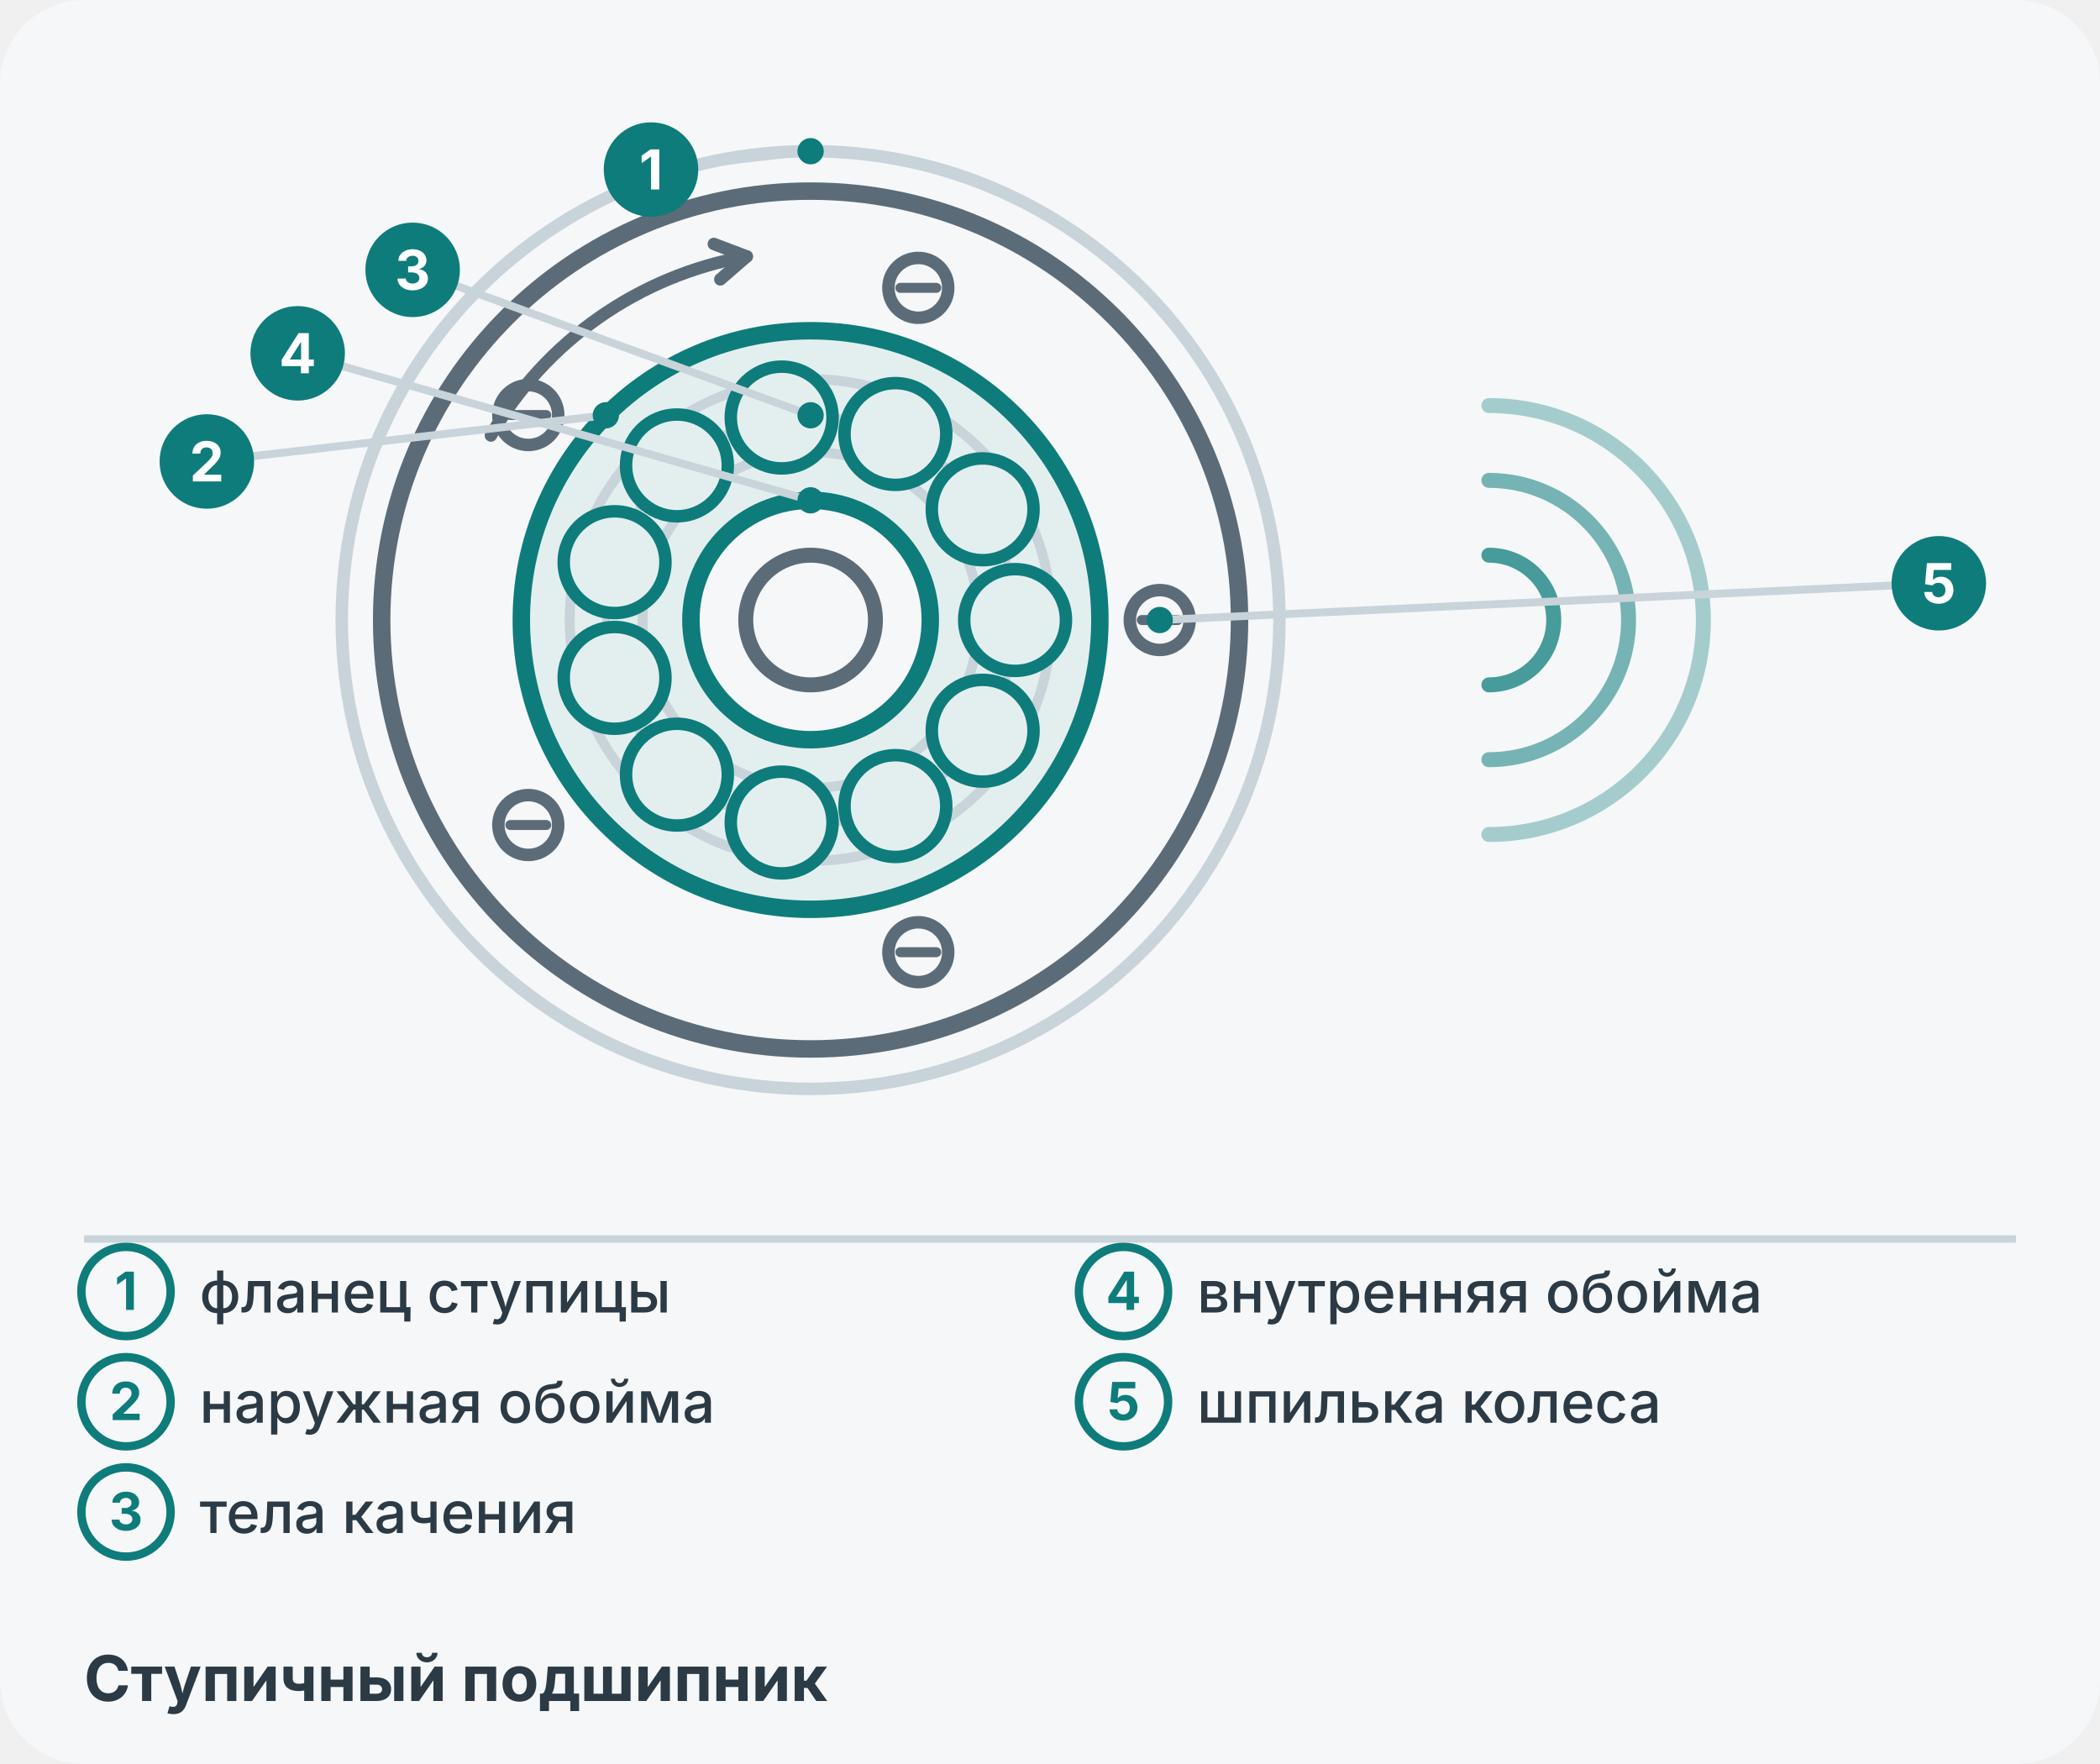
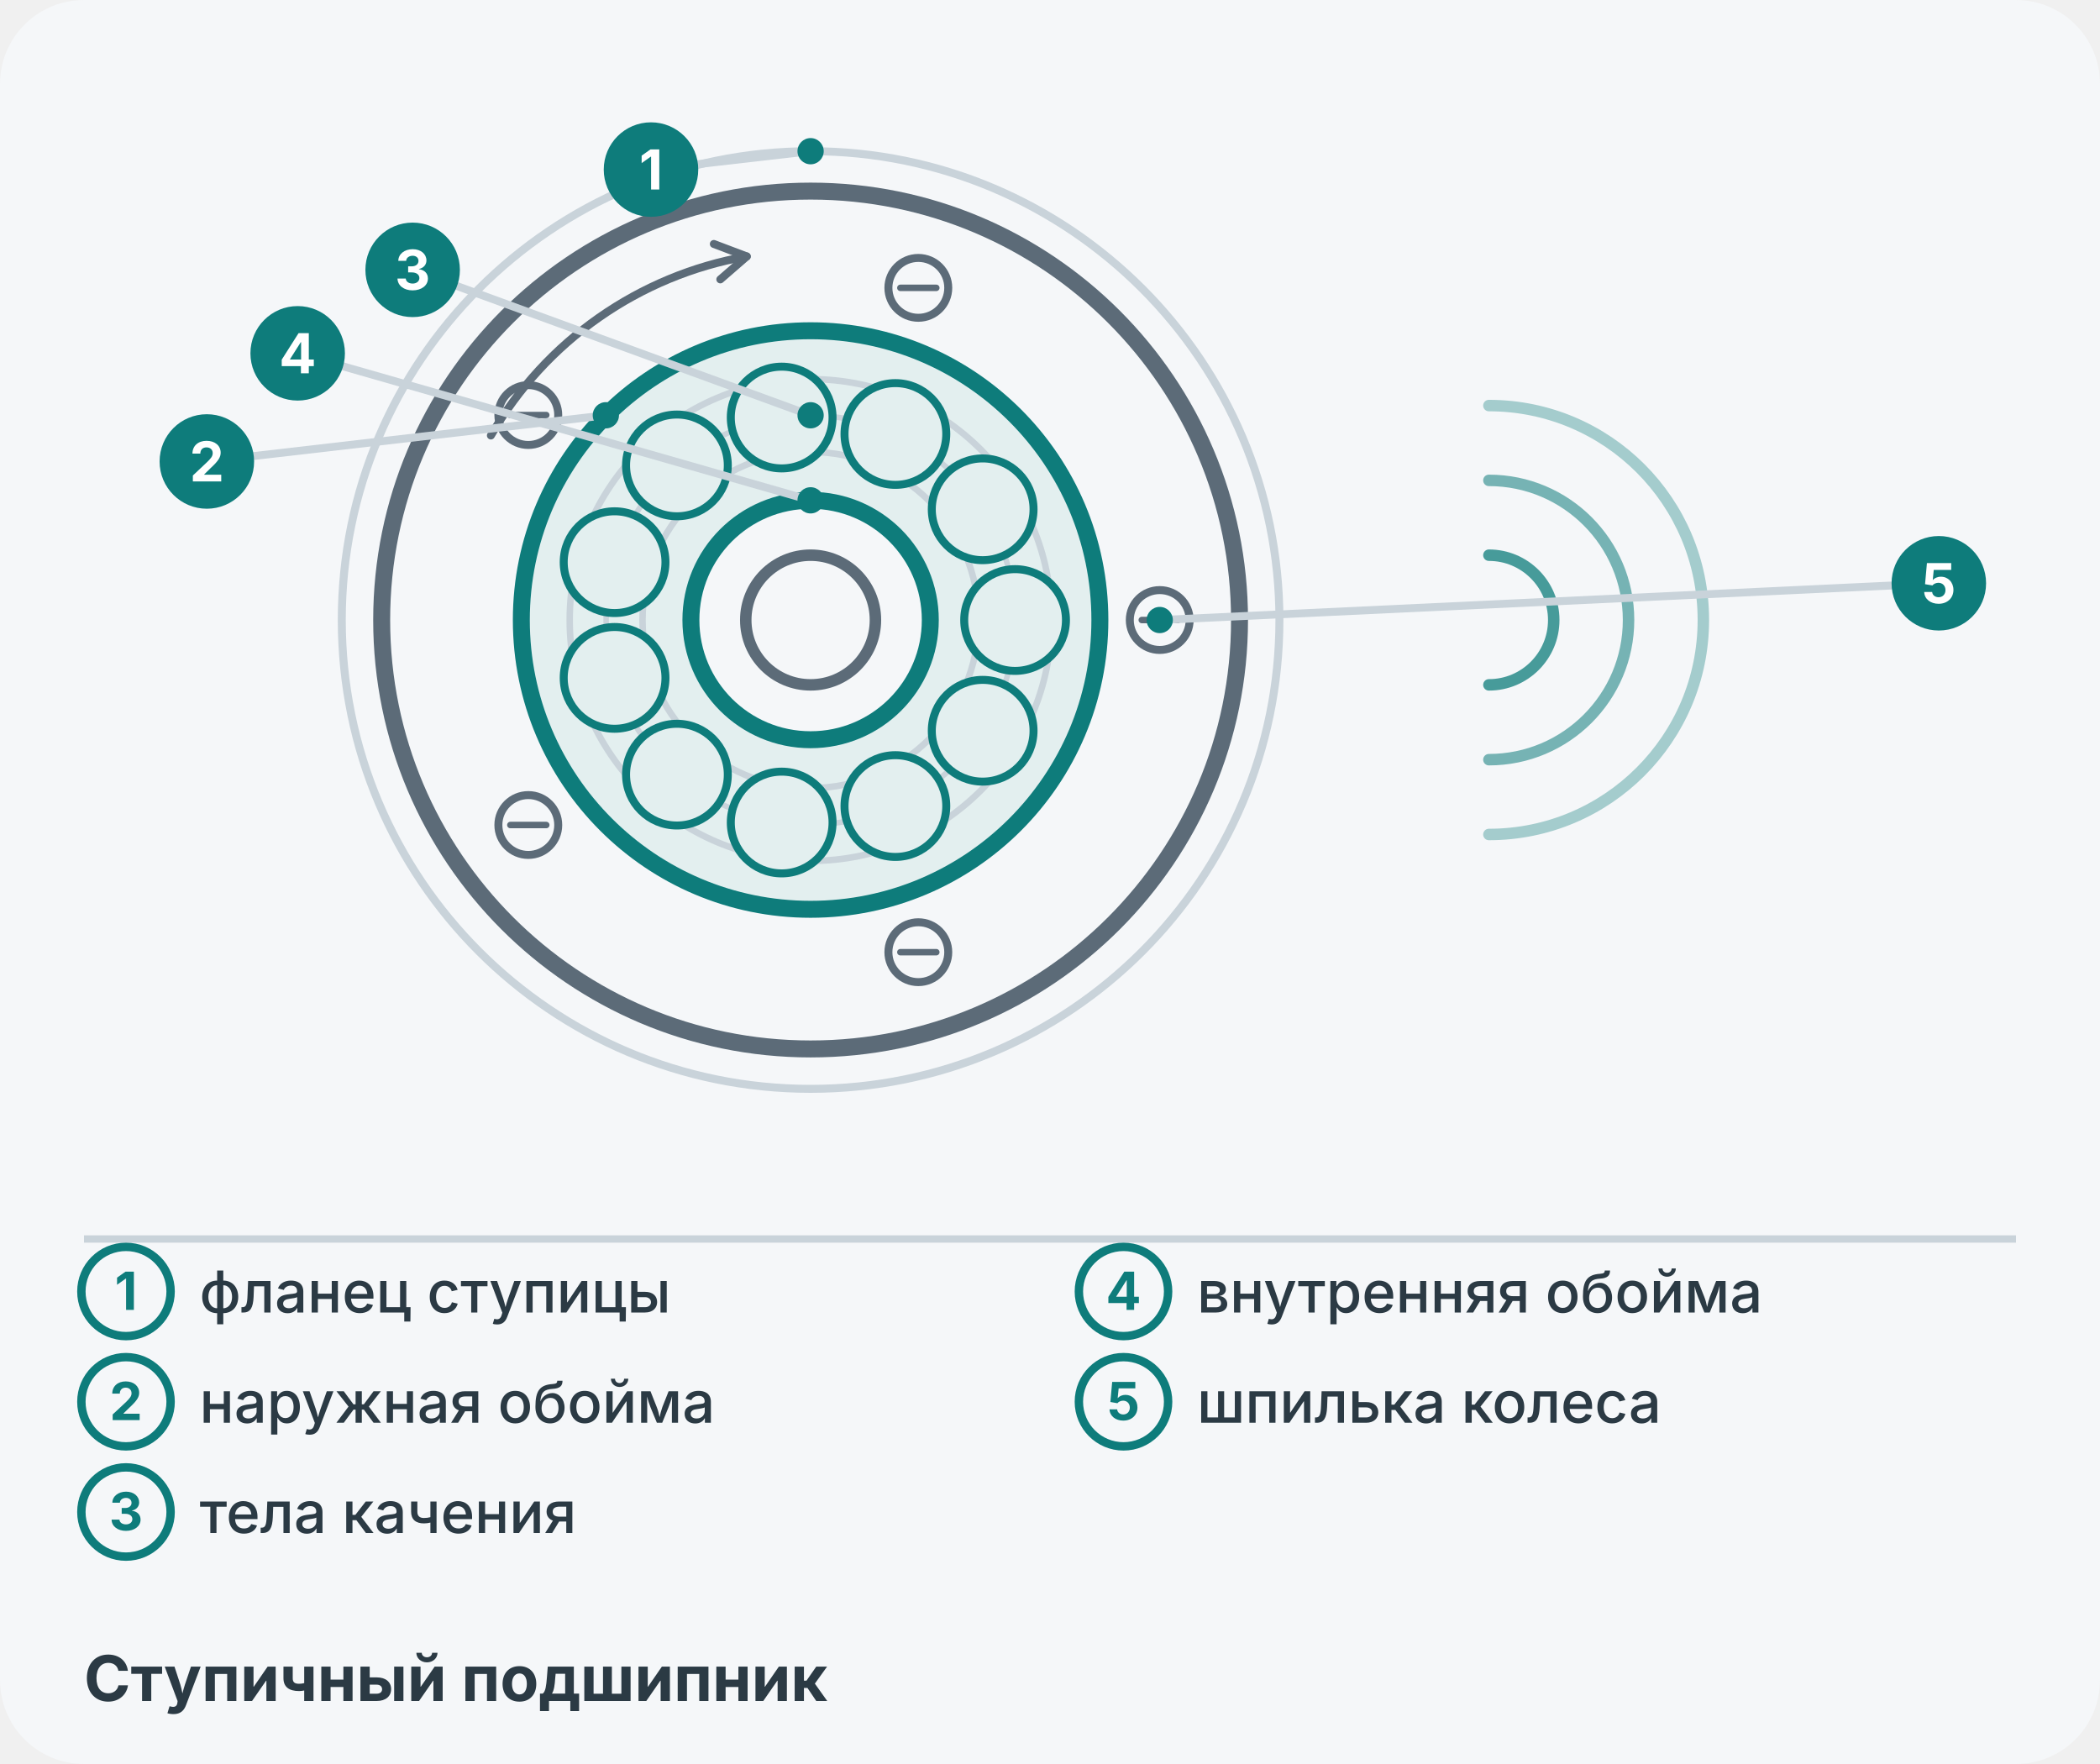
<svg xmlns="http://www.w3.org/2000/svg" viewBox="0 0 400 336" role="img" aria-label="Ступичный подшипник">
  <rect width="400" height="336" rx="16" fill="#F5F7F9" />
  <g transform="translate(10,6) scale(0.95)">
    <g fill="none" stroke-linecap="round" stroke-linejoin="round">
-       <circle cx="152.0" cy="118.0" r="94.0" stroke="#C9D3DA" stroke-width="2.5" fill="none" />
-       <circle cx="152.0" cy="118.0" r="86.0" stroke="#5C6B78" stroke-width="3.5" fill="none" />
-       <circle cx="222.0" cy="118.0" r="6.0" stroke="#5C6B78" stroke-width="2.5" fill="none" />
-       <path d="M 218.4 118.0 L 225.6 118.0" stroke="#5C6B78" stroke-width="2" />
-       <circle cx="173.6" cy="184.6" r="6.0" stroke="#5C6B78" stroke-width="2.5" fill="none" />
-       <path d="M 170.0 184.6 L 177.2 184.6" stroke="#5C6B78" stroke-width="2" />
-       <circle cx="95.4" cy="159.1" r="6.0" stroke="#5C6B78" stroke-width="2.5" fill="none" />
-       <path d="M 91.8 159.1 L 99.0 159.1" stroke="#5C6B78" stroke-width="2" />
-       <circle cx="95.4" cy="76.9" r="6.0" stroke="#5C6B78" stroke-width="2.5" fill="none" />
-       <path d="M 91.8 76.9 L 99.0 76.9" stroke="#5C6B78" stroke-width="2" />
-       <circle cx="173.6" cy="51.4" r="6.0" stroke="#5C6B78" stroke-width="2.5" fill="none" />
-       <path d="M 170.0 51.4 L 177.2 51.4" stroke="#5C6B78" stroke-width="2" />
+       <circle cx="152.0" cy="118.0" r="94.0" stroke="#C9D3DA" stroke-width="1.6" fill="none" />
+       <circle cx="152.0" cy="118.0" r="86.0" stroke="#5C6B78" stroke-width="3.4" fill="none" />
+       <circle cx="222.0" cy="118.0" r="6.0" stroke="#5C6B78" stroke-width="1.6" fill="none" />
+       <path d="M 218.4 118.0 L 225.6 118.0" stroke="#5C6B78" stroke-width="1.3" />
+       <circle cx="173.6" cy="184.6" r="6.0" stroke="#5C6B78" stroke-width="1.6" fill="none" />
+       <path d="M 170.0 184.6 L 177.2 184.6" stroke="#5C6B78" stroke-width="1.3" />
+       <circle cx="95.4" cy="159.1" r="6.0" stroke="#5C6B78" stroke-width="1.6" fill="none" />
+       <path d="M 91.8 159.1 L 99.0 159.1" stroke="#5C6B78" stroke-width="1.3" />
+       <circle cx="95.4" cy="76.9" r="6.0" stroke="#5C6B78" stroke-width="1.6" fill="none" />
+       <path d="M 91.8 76.9 L 99.0 76.9" stroke="#5C6B78" stroke-width="1.3" />
+       <circle cx="173.6" cy="51.4" r="6.0" stroke="#5C6B78" stroke-width="1.6" fill="none" />
+       <path d="M 170.0 51.4 L 177.2 51.4" stroke="#5C6B78" stroke-width="1.3" />
      <path d="M 94.0 118.0 A 58.0 58.0 0 1 0 210.0 118.0 A 58.0 58.0 0 1 0 94.0 118.0 Z M 128.0 118.0 A 24.0 24.0 0 1 0 176.0 118.0 A 24.0 24.0 0 1 0 128.0 118.0 Z" fill="#E3EFEF" fill-rule="evenodd" stroke="none" />
-       <circle cx="152.0" cy="118.0" r="58.0" stroke="#0E7C7B" stroke-width="3.5" fill="none" />
-       <circle cx="152.0" cy="118.0" r="48.3" stroke="#C9D3DA" stroke-width="2" fill="none" />
-       <circle cx="152.0" cy="118.0" r="24.0" stroke="#0E7C7B" stroke-width="3.5" fill="none" />
-       <circle cx="152.0" cy="118.0" r="33.7" stroke="#C9D3DA" stroke-width="2" fill="none" />
-       <circle cx="152.0" cy="118.0" r="41.0" stroke="#C9D3DA" stroke-width="1.5" fill="none" />
-       <circle cx="193.0" cy="118.0" r="10.2" stroke="#0E7C7B" stroke-width="2.5" fill="#E3EFEF" />
-       <circle cx="186.5" cy="140.2" r="10.2" stroke="#0E7C7B" stroke-width="2.5" fill="#E3EFEF" />
-       <circle cx="169.0" cy="155.3" r="10.2" stroke="#0E7C7B" stroke-width="2.5" fill="#E3EFEF" />
-       <circle cx="146.2" cy="158.6" r="10.2" stroke="#0E7C7B" stroke-width="2.5" fill="#E3EFEF" />
-       <circle cx="125.2" cy="149.0" r="10.2" stroke="#0E7C7B" stroke-width="2.5" fill="#E3EFEF" />
-       <circle cx="112.7" cy="129.6" r="10.2" stroke="#0E7C7B" stroke-width="2.5" fill="#E3EFEF" />
-       <circle cx="112.7" cy="106.4" r="10.2" stroke="#0E7C7B" stroke-width="2.5" fill="#E3EFEF" />
-       <circle cx="125.2" cy="87.0" r="10.2" stroke="#0E7C7B" stroke-width="2.5" fill="#E3EFEF" />
-       <circle cx="146.2" cy="77.4" r="10.2" stroke="#0E7C7B" stroke-width="2.5" fill="#E3EFEF" />
-       <circle cx="169.0" cy="80.7" r="10.2" stroke="#0E7C7B" stroke-width="2.5" fill="#E3EFEF" />
-       <circle cx="186.5" cy="95.8" r="10.2" stroke="#0E7C7B" stroke-width="2.5" fill="#E3EFEF" />
-       <circle cx="152.0" cy="118.0" r="13.0" stroke="#5C6B78" stroke-width="3" fill="none" />
-       <path d="M 87.9 81.0 A 74 74 0 0 1 139.2 45.1" stroke="#5C6B78" stroke-width="2.5" fill="none" />
-       <path d="M 133.9 49.7 L 139.2 45.1 L 132.6 42.6" stroke="#5C6B78" stroke-width="2.5" fill="none" />
-       <path d="M 288 105 A 13 13 0 0 1 288 131" stroke="#0E7C7B" stroke-width="3" opacity="0.75" />
-       <path d="M 288 90 A 28 28 0 0 1 288 146" stroke="#0E7C7B" stroke-width="3" opacity="0.55" />
-       <path d="M 288 75 A 43 43 0 0 1 288 161" stroke="#0E7C7B" stroke-width="3" opacity="0.35" />
+       <circle cx="152.0" cy="118.0" r="58.0" stroke="#0E7C7B" stroke-width="3.4" fill="none" />
+       <circle cx="152.0" cy="118.0" r="48.3" stroke="#C9D3DA" stroke-width="1.3" fill="none" />
+       <circle cx="152.0" cy="118.0" r="24.0" stroke="#0E7C7B" stroke-width="3.4" fill="none" />
+       <circle cx="152.0" cy="118.0" r="33.7" stroke="#C9D3DA" stroke-width="1.3" fill="none" />
+       <circle cx="152.0" cy="118.0" r="41.0" stroke="#C9D3DA" stroke-width="1.1" fill="none" />
+       <circle cx="193.0" cy="118.0" r="10.2" stroke="#0E7C7B" stroke-width="1.6" fill="#E3EFEF" />
+       <circle cx="186.5" cy="140.2" r="10.2" stroke="#0E7C7B" stroke-width="1.6" fill="#E3EFEF" />
+       <circle cx="169.0" cy="155.3" r="10.2" stroke="#0E7C7B" stroke-width="1.6" fill="#E3EFEF" />
+       <circle cx="146.2" cy="158.6" r="10.2" stroke="#0E7C7B" stroke-width="1.6" fill="#E3EFEF" />
+       <circle cx="125.2" cy="149.0" r="10.2" stroke="#0E7C7B" stroke-width="1.6" fill="#E3EFEF" />
+       <circle cx="112.7" cy="129.6" r="10.2" stroke="#0E7C7B" stroke-width="1.6" fill="#E3EFEF" />
+       <circle cx="112.7" cy="106.4" r="10.2" stroke="#0E7C7B" stroke-width="1.6" fill="#E3EFEF" />
+       <circle cx="125.2" cy="87.0" r="10.2" stroke="#0E7C7B" stroke-width="1.6" fill="#E3EFEF" />
+       <circle cx="146.2" cy="77.4" r="10.2" stroke="#0E7C7B" stroke-width="1.6" fill="#E3EFEF" />
+       <circle cx="169.0" cy="80.7" r="10.2" stroke="#0E7C7B" stroke-width="1.6" fill="#E3EFEF" />
+       <circle cx="186.5" cy="95.8" r="10.2" stroke="#0E7C7B" stroke-width="1.6" fill="#E3EFEF" />
+       <circle cx="152.0" cy="118.0" r="13.0" stroke="#5C6B78" stroke-width="2.3" fill="none" />
+       <path d="M 87.9 81.0 A 74 74 0 0 1 139.2 45.1" stroke="#5C6B78" stroke-width="1.6" fill="none" />
+       <path d="M 133.9 49.7 L 139.2 45.1 L 132.6 42.6" stroke="#5C6B78" stroke-width="1.6" fill="none" />
+       <path d="M 288 105 A 13 13 0 0 1 288 131" stroke="#0E7C7B" stroke-width="2.3" opacity="0.75" />
+       <path d="M 288 90 A 28 28 0 0 1 288 146" stroke="#0E7C7B" stroke-width="2.3" opacity="0.55" />
+       <path d="M 288 75 A 43 43 0 0 1 288 161" stroke="#0E7C7B" stroke-width="2.3" opacity="0.35" />
    </g>
  </g>
  <path d="M 16 236 L 384 236" stroke="#C9D3DA" stroke-width="1.4" fill="none" />
  <g fill="none" stroke-linecap="round" stroke-linejoin="round">
    <path d="M 154.4 28.8 L 124.0 32.3" stroke="#C9D3DA" stroke-width="1.5" fill="none" />
    <circle cx="154.4" cy="28.8" r="2.5" fill="#0E7C7B" />
    <circle cx="124.0" cy="32.3" r="9" fill="#0E7C7B" />
    <text x="124.0" y="36.1" font-family="Manrope, Inter, system-ui, -apple-system, Segoe UI, sans-serif" font-size="10.5" font-weight="700" fill="#FFFFFF" text-anchor="middle">1</text>
    <path d="M 115.4 79.1 L 39.4 87.9" stroke="#C9D3DA" stroke-width="1.5" fill="none" />
    <circle cx="115.4" cy="79.1" r="2.5" fill="#0E7C7B" />
    <circle cx="39.4" cy="87.9" r="9" fill="#0E7C7B" />
    <text x="39.4" y="91.7" font-family="Manrope, Inter, system-ui, -apple-system, Segoe UI, sans-serif" font-size="10.5" font-weight="700" fill="#FFFFFF" text-anchor="middle">2</text>
    <path d="M 154.4 79.1 L 78.6 51.4" stroke="#C9D3DA" stroke-width="1.5" fill="none" />
    <circle cx="154.4" cy="79.1" r="2.5" fill="#0E7C7B" />
    <circle cx="78.6" cy="51.4" r="9" fill="#0E7C7B" />
    <text x="78.6" y="55.2" font-family="Manrope, Inter, system-ui, -apple-system, Segoe UI, sans-serif" font-size="10.5" font-weight="700" fill="#FFFFFF" text-anchor="middle">3</text>
    <path d="M 154.4 95.3 L 56.7 67.3" stroke="#C9D3DA" stroke-width="1.5" fill="none" />
    <circle cx="154.4" cy="95.3" r="2.5" fill="#0E7C7B" />
    <circle cx="56.7" cy="67.3" r="9" fill="#0E7C7B" />
    <text x="56.7" y="71.1" font-family="Manrope, Inter, system-ui, -apple-system, Segoe UI, sans-serif" font-size="10.5" font-weight="700" fill="#FFFFFF" text-anchor="middle">4</text>
    <path d="M 220.9 118.1 L 369.3 111.1" stroke="#C9D3DA" stroke-width="1.5" fill="none" />
    <circle cx="220.9" cy="118.1" r="2.5" fill="#0E7C7B" />
    <circle cx="369.3" cy="111.1" r="9" fill="#0E7C7B" />
    <text x="369.3" y="114.9" font-family="Manrope, Inter, system-ui, -apple-system, Segoe UI, sans-serif" font-size="10.5" font-weight="700" fill="#FFFFFF" text-anchor="middle">5</text>
    <circle cx="24.0" cy="246.0" r="8.5" fill="#F5F7F9" stroke="#0E7C7B" stroke-width="1.6" />
    <text x="24.0" y="249.5" font-family="Manrope, Inter, system-ui, -apple-system, Segoe UI, sans-serif" font-size="10" font-weight="700" fill="#0E7C7B" text-anchor="middle">1</text>
    <text x="38.0" y="250.0" font-family="Manrope, Inter, system-ui, -apple-system, Segoe UI, sans-serif" font-size="11" font-weight="500" fill="#2B3A44" text-anchor="start">фланец ступицы</text>
    <circle cx="24.0" cy="267.0" r="8.5" fill="#F5F7F9" stroke="#0E7C7B" stroke-width="1.6" />
    <text x="24.0" y="270.5" font-family="Manrope, Inter, system-ui, -apple-system, Segoe UI, sans-serif" font-size="10" font-weight="700" fill="#0E7C7B" text-anchor="middle">2</text>
    <text x="38.0" y="271.0" font-family="Manrope, Inter, system-ui, -apple-system, Segoe UI, sans-serif" font-size="11" font-weight="500" fill="#2B3A44" text-anchor="start">наружная обойма</text>
    <circle cx="24.0" cy="288.0" r="8.5" fill="#F5F7F9" stroke="#0E7C7B" stroke-width="1.6" />
    <text x="24.0" y="291.5" font-family="Manrope, Inter, system-ui, -apple-system, Segoe UI, sans-serif" font-size="10" font-weight="700" fill="#0E7C7B" text-anchor="middle">3</text>
    <text x="38.0" y="292.0" font-family="Manrope, Inter, system-ui, -apple-system, Segoe UI, sans-serif" font-size="11" font-weight="500" fill="#2B3A44" text-anchor="start">тела качения</text>
    <circle cx="214.0" cy="246.0" r="8.5" fill="#F5F7F9" stroke="#0E7C7B" stroke-width="1.6" />
    <text x="214.0" y="249.5" font-family="Manrope, Inter, system-ui, -apple-system, Segoe UI, sans-serif" font-size="10" font-weight="700" fill="#0E7C7B" text-anchor="middle">4</text>
    <text x="228.0" y="250.0" font-family="Manrope, Inter, system-ui, -apple-system, Segoe UI, sans-serif" font-size="11" font-weight="500" fill="#2B3A44" text-anchor="start">внутренняя обойма</text>
    <circle cx="214.0" cy="267.0" r="8.5" fill="#F5F7F9" stroke="#0E7C7B" stroke-width="1.6" />
    <text x="214.0" y="270.5" font-family="Manrope, Inter, system-ui, -apple-system, Segoe UI, sans-serif" font-size="10" font-weight="700" fill="#0E7C7B" text-anchor="middle">5</text>
    <text x="228.0" y="271.0" font-family="Manrope, Inter, system-ui, -apple-system, Segoe UI, sans-serif" font-size="11" font-weight="500" fill="#2B3A44" text-anchor="start">шпилька колеса</text>
  </g>
  <text x="16.0" y="324.0" font-family="Manrope, Inter, system-ui, -apple-system, Segoe UI, sans-serif" font-size="12" font-weight="700" fill="#2B3A44" text-anchor="start">Ступичный подшипник</text>
</svg>
